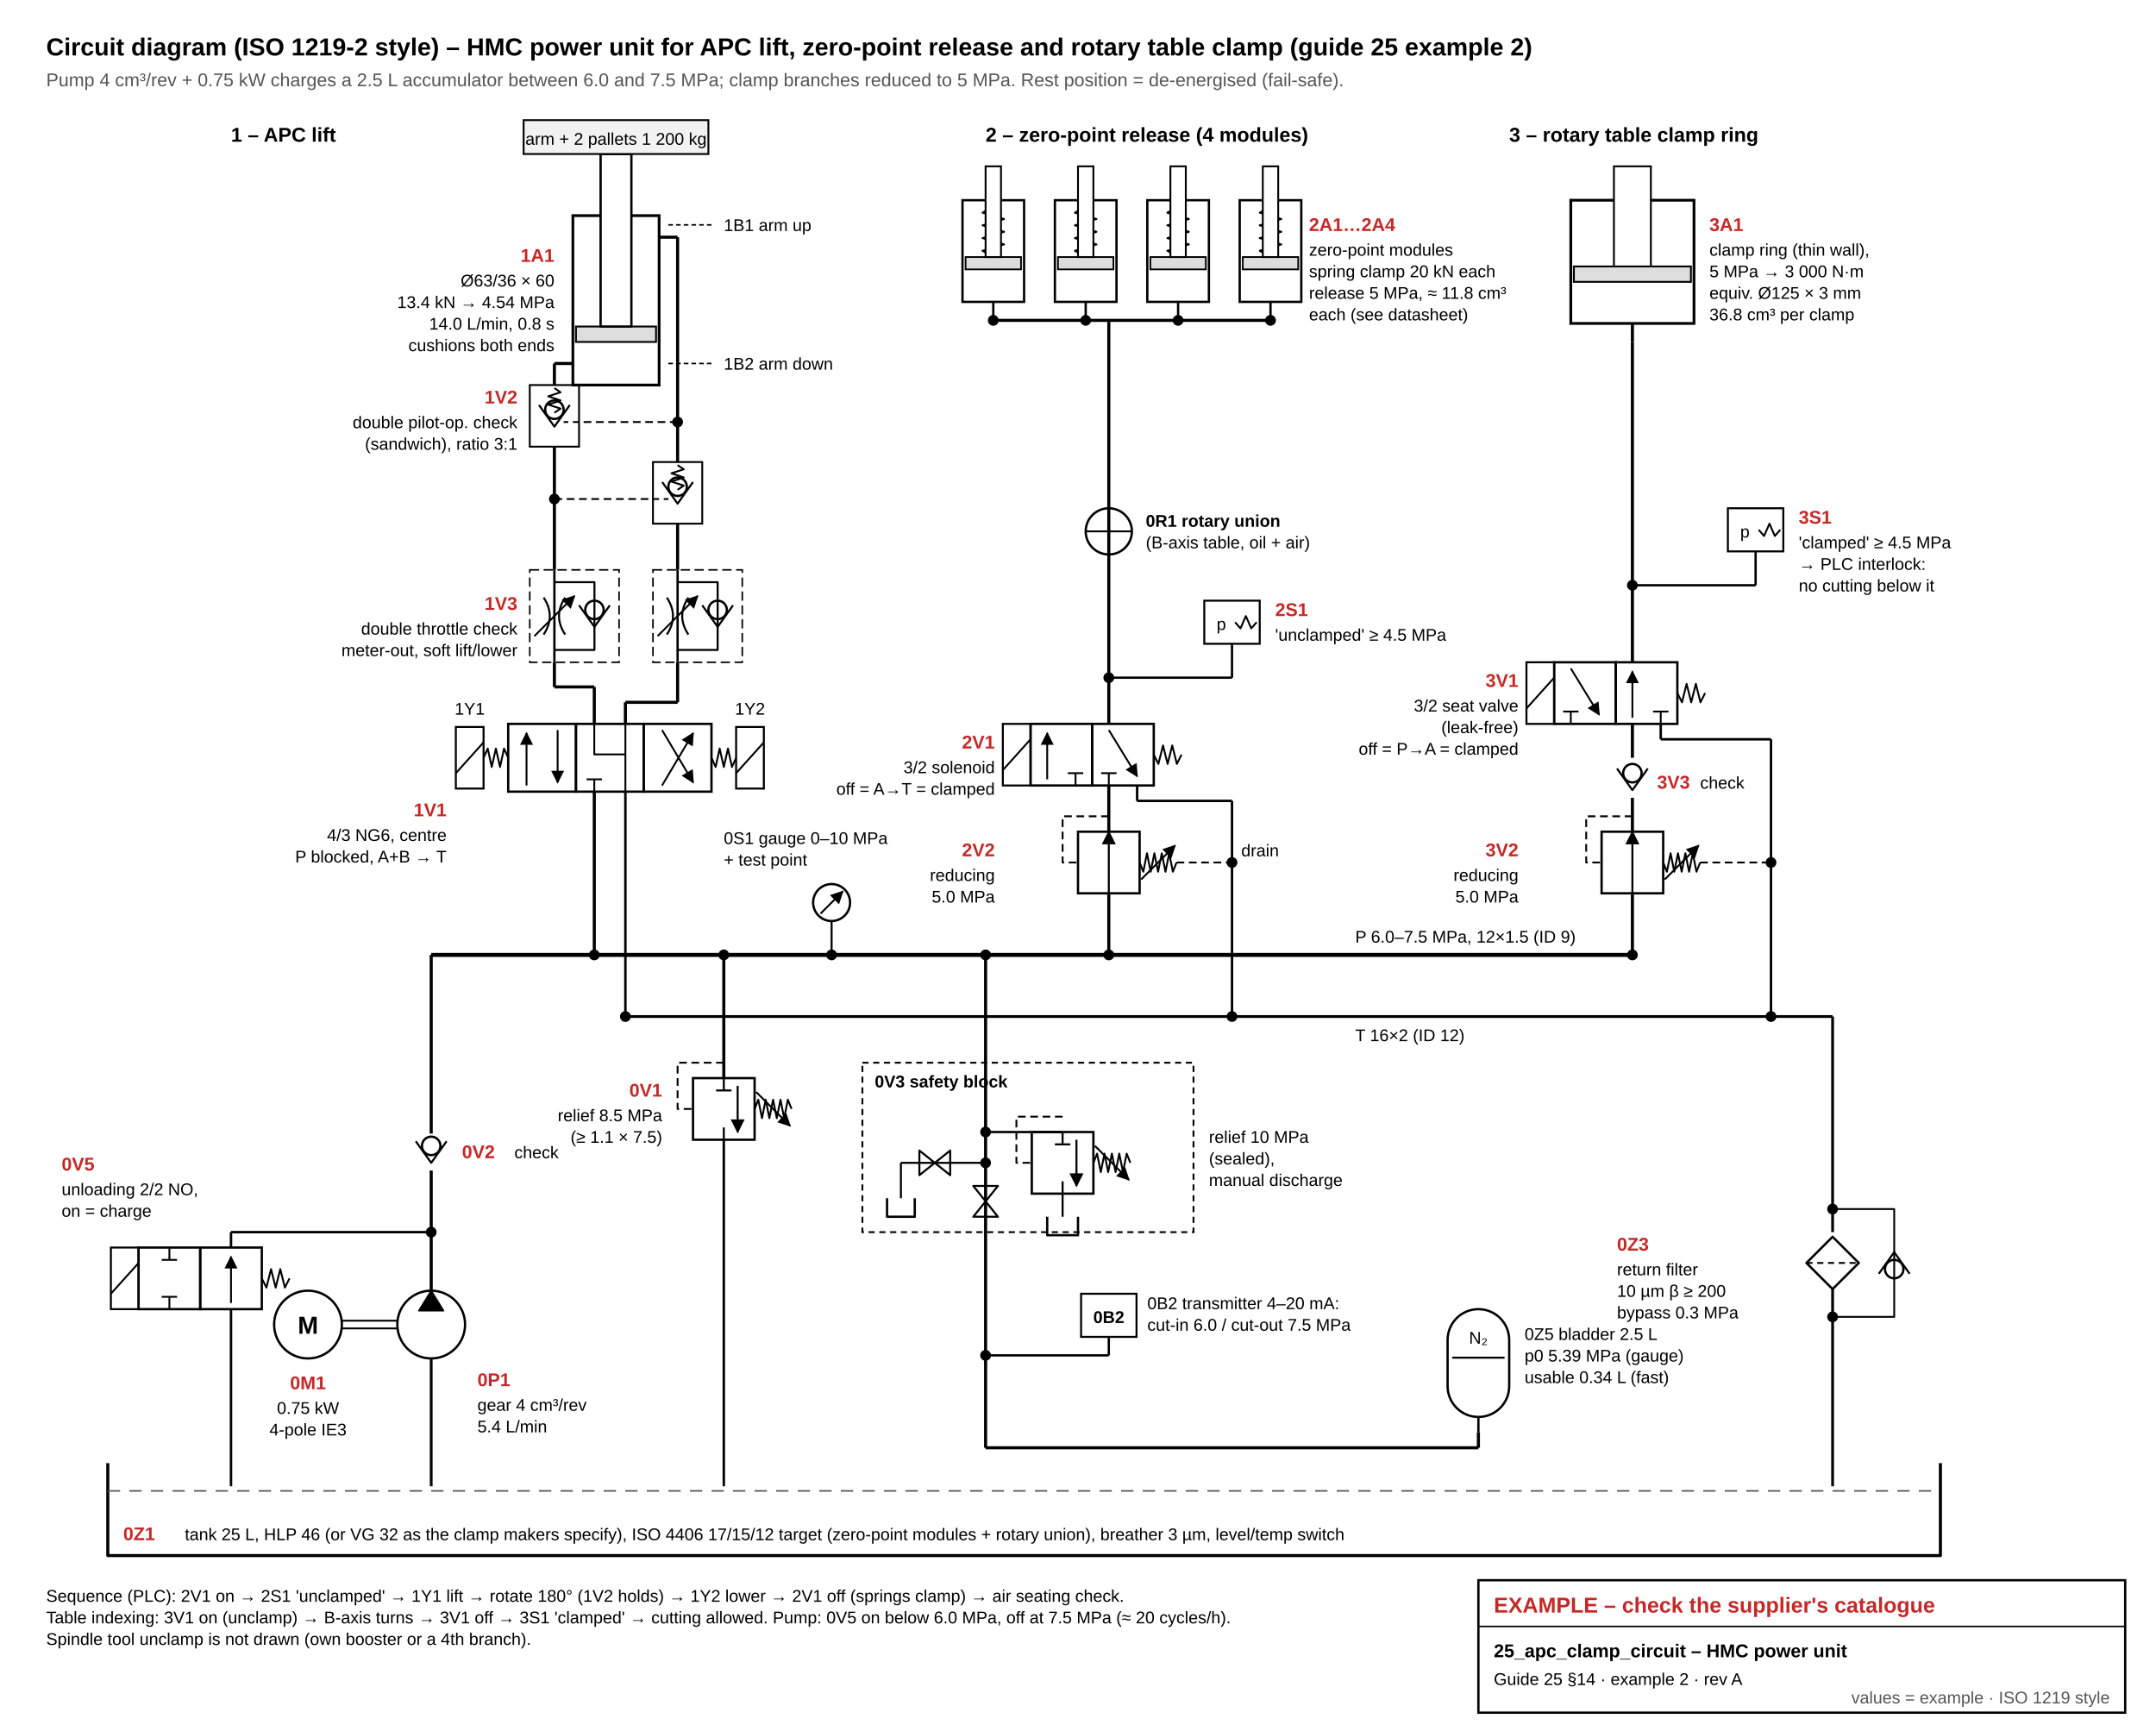
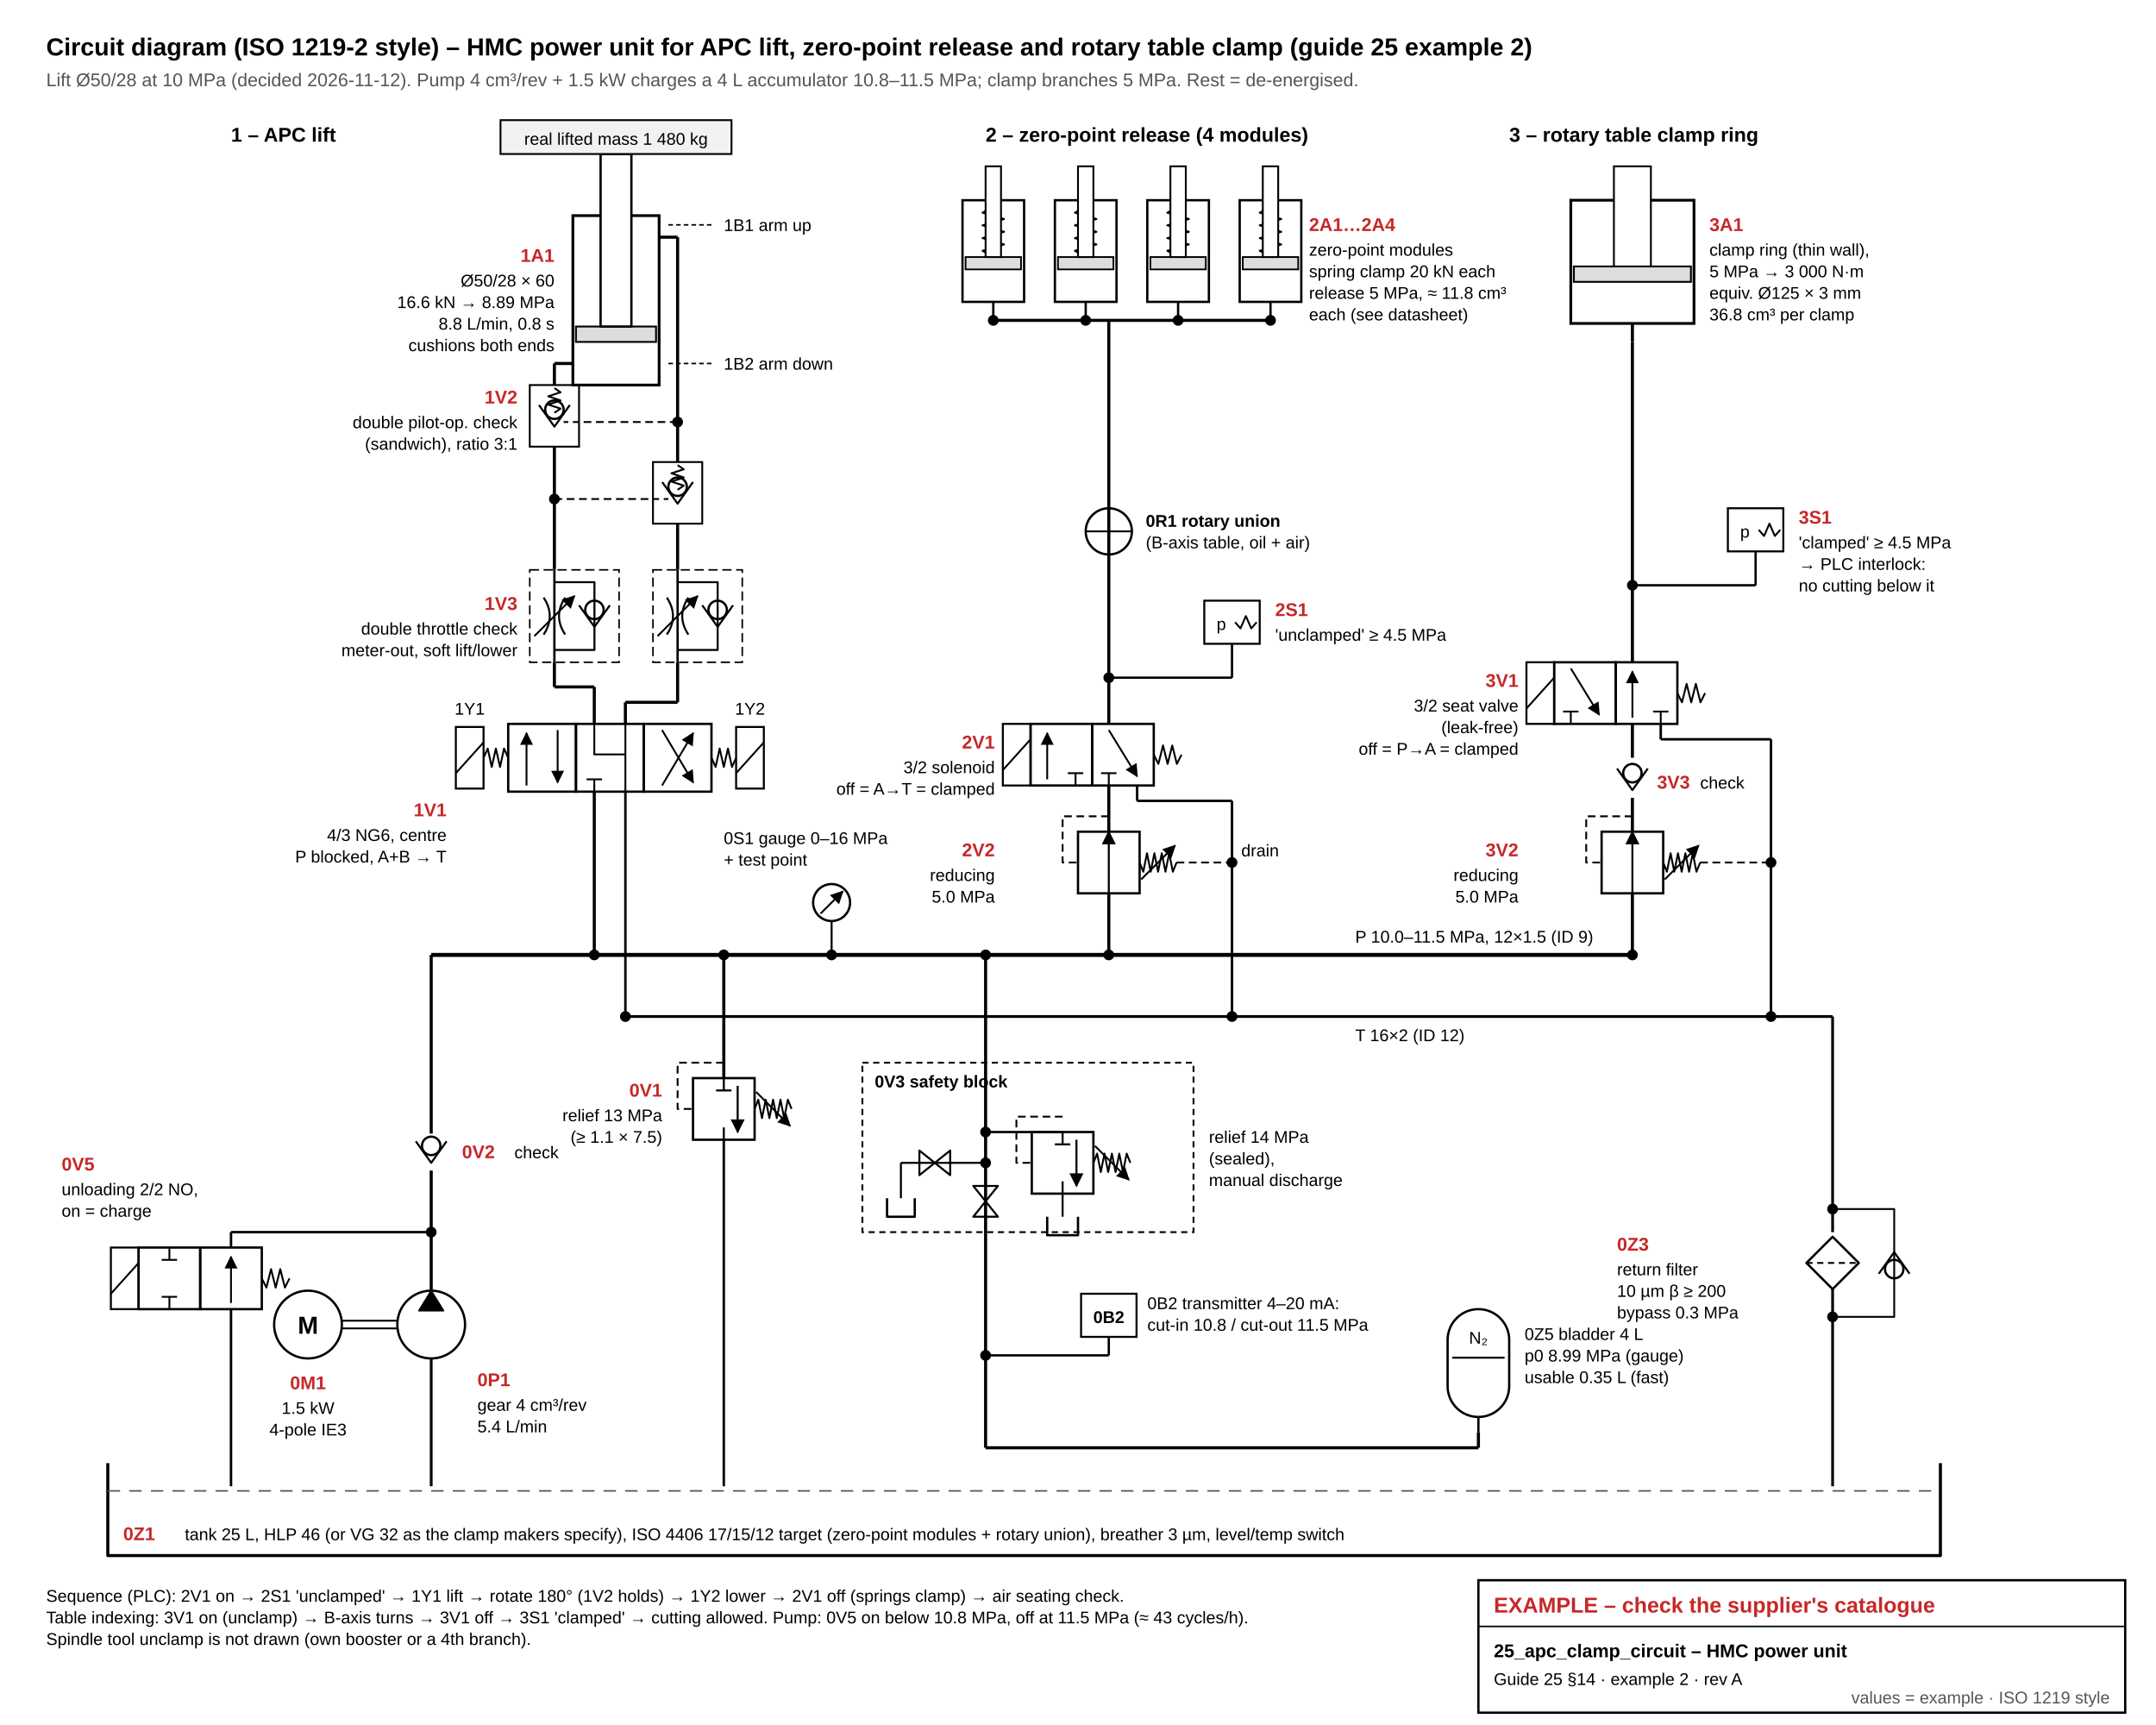
<svg xmlns="http://www.w3.org/2000/svg" viewBox="0 0 1400 1120" width="1400" height="1120" font-family="Arial, Helvetica, sans-serif">
  <defs>
    <marker id="ar" viewBox="0 0 10 10" refX="9" refY="5" markerWidth="7" markerHeight="7" orient="auto-start-reverse">
      <path d="M0,0 L10,5 L0,10 z" fill="#000" />
    </marker>
    <marker id="aa" viewBox="0 0 10 10" refX="9" refY="5" markerWidth="7" markerHeight="7" orient="auto-start-reverse">
      <path d="M0,0 L10,5 L0,10 z" fill="#c62828" />
    </marker>
  </defs>
  <rect x="0" y="0" width="1400" height="1120" fill="#ffffff" />
  <text x="30.0" y="36.0" font-size="16" text-anchor="start" fill="#000" font-weight="bold">Circuit diagram (ISO 1219-2 style) – HMC power unit for APC lift, zero-point release and rotary table clamp (guide 25 example 2)</text>
-   <text x="30.0" y="56.0" font-size="12" text-anchor="start" fill="#555">Pump 4 cm³/rev + 0.75 kW charges a 2.5 L accumulator between 6.0 and 7.5 MPa; clamp branches reduced to 5 MPa. Rest position = de-energised (fail-safe).</text>
+   <text x="30.0" y="56.0" font-size="12" text-anchor="start" fill="#555">Lift Ø50/28 at 10 MPa (decided 2026-11-12). Pump 4 cm³/rev + 1.5 kW charges a 4 L accumulator 10.8–11.5 MPa; clamp branches 5 MPa. Rest = de-energised.</text>
  <text x="150.0" y="92.0" font-size="13" text-anchor="start" fill="#000" font-weight="bold">1 – APC lift</text>
  <rect x="372.0" y="140.0" width="56.0" height="110.0" rx="0" stroke="#000" stroke-width="1.8" fill="none" />
  <rect x="374.0" y="212.0" width="52.0" height="10.0" rx="0" stroke="#000" stroke-width="1.2" fill="#ddd" />
  <rect x="390.0" y="100.0" width="20.0" height="112.0" rx="0" stroke="#000" stroke-width="1.5" fill="#fff" />
-   <rect x="340.0" y="78.0" width="120.0" height="22.0" rx="0" stroke="#000" stroke-width="1.2" fill="#f2f2f2" />
-   <text x="400.0" y="94.0" font-size="11" text-anchor="middle" fill="#000">arm + 2 pallets 1 200 kg</text>
+   <rect x="325.0" y="78.0" width="150.0" height="22.0" rx="0" stroke="#000" stroke-width="1.2" fill="#f2f2f2" />
+   <text x="400.0" y="94.0" font-size="11" text-anchor="middle" fill="#000">real lifted mass 1 480 kg</text>
  <text x="360.0" y="170.0" font-size="12" text-anchor="end" fill="#c62828" font-weight="bold">1A1</text>
-   <text x="360.0" y="186.0" font-size="11" text-anchor="end" fill="#000">Ø63/36 × 60</text>
-   <text x="360.0" y="200.0" font-size="11" text-anchor="end" fill="#000">13.4 kN → 4.54 MPa</text>
-   <text x="360.0" y="214.0" font-size="11" text-anchor="end" fill="#000">14.0 L/min, 0.8 s</text>
+   <text x="360.0" y="186.0" font-size="11" text-anchor="end" fill="#000">Ø50/28 × 60</text>
+   <text x="360.0" y="200.0" font-size="11" text-anchor="end" fill="#000">16.6 kN → 8.89 MPa</text>
+   <text x="360.0" y="214.0" font-size="11" text-anchor="end" fill="#000">8.8 L/min, 0.8 s</text>
  <text x="360.0" y="228.0" font-size="11" text-anchor="end" fill="#000">cushions both ends</text>
  <text x="470.0" y="150.0" font-size="11" text-anchor="start" fill="#000">1B1 arm up</text>
  <text x="470.0" y="240.0" font-size="11" text-anchor="start" fill="#000">1B2 arm down</text>
  <line x1="462.0" y1="146.0" x2="432.0" y2="146.0" stroke="#000" stroke-width="1" stroke-dasharray="3,2" />
  <line x1="462.0" y1="236.0" x2="432.0" y2="236.0" stroke="#000" stroke-width="1" stroke-dasharray="3,2" />
  <line x1="372.0" y1="236.0" x2="360.0" y2="236.0" stroke="#000" stroke-width="2" />
  <line x1="360.0" y1="236.0" x2="360.0" y2="250.0" stroke="#000" stroke-width="2" />
  <line x1="428.0" y1="154.0" x2="440.0" y2="154.0" stroke="#000" stroke-width="2" />
  <line x1="440.0" y1="154.0" x2="440.0" y2="300.0" stroke="#000" stroke-width="2" />
  <rect x="344.0" y="250.0" width="32.0" height="40.0" rx="0" stroke="#000" stroke-width="1.2" fill="none" />
  <circle cx="360.0" cy="266.0" r="6.0" stroke="#000" stroke-width="1.5" fill="none" />
  <polyline points="350.0,263.0 360.0,277.0 370.0,263.0" stroke="#000" stroke-width="1.3" fill="none" stroke-linejoin="round" />
  <polyline points="360.0,268.0 364.0,265.3 356.0,262.7 364.0,260.0 356.0,257.3 364.0,254.7 360.0,252.0" stroke="#000" stroke-width="1.2" fill="none" stroke-linejoin="round" />
  <line x1="376.0" y1="274.0" x2="366.0" y2="274.0" stroke="#000" stroke-width="1.2" stroke-dasharray="4,3" />
  <rect x="424.0" y="300.0" width="32.0" height="40.0" rx="0" stroke="#000" stroke-width="1.2" fill="none" />
  <circle cx="440.0" cy="316.0" r="6.0" stroke="#000" stroke-width="1.5" fill="none" />
  <polyline points="430.0,313.0 440.0,327.0 450.0,313.0" stroke="#000" stroke-width="1.3" fill="none" stroke-linejoin="round" />
  <polyline points="440.0,318.0 444.0,315.3 436.0,312.7 444.0,310.0 436.0,307.3 444.0,304.7 440.0,302.0" stroke="#000" stroke-width="1.2" fill="none" stroke-linejoin="round" />
  <line x1="424.0" y1="324.0" x2="434.0" y2="324.0" stroke="#000" stroke-width="1.2" stroke-dasharray="4,3" />
  <circle cx="440.0" cy="274.0" r="3.0" stroke="#000" stroke-width="1" fill="#000" />
  <line x1="440.0" y1="274.0" x2="376.0" y2="274.0" stroke="#000" stroke-width="1.2" stroke-dasharray="5,3" />
  <circle cx="360.0" cy="324.0" r="3.0" stroke="#000" stroke-width="1" fill="#000" />
  <line x1="360.0" y1="324.0" x2="424.0" y2="324.0" stroke="#000" stroke-width="1.2" stroke-dasharray="5,3" />
  <line x1="360.0" y1="290.0" x2="360.0" y2="370.0" stroke="#000" stroke-width="2" />
  <line x1="440.0" y1="340.0" x2="440.0" y2="370.0" stroke="#000" stroke-width="2" />
  <text x="336.0" y="262.0" font-size="12" text-anchor="end" fill="#c62828" font-weight="bold">1V2</text>
  <text x="336.0" y="278.0" font-size="11" text-anchor="end" fill="#000">double pilot-op. check</text>
  <text x="336.0" y="292.0" font-size="11" text-anchor="end" fill="#000">(sandwich), ratio 3:1</text>
  <line x1="360.0" y1="370.0" x2="360.0" y2="430.0" stroke="#000" stroke-width="1.5" />
  <path d="M353,388 Q361,400 353,412" stroke="#000" stroke-width="1.3" fill="none" />
  <path d="M367,388 Q359,400 367,412" stroke="#000" stroke-width="1.3" fill="none" />
  <line x1="347.0" y1="413.0" x2="373.0" y2="387.0" stroke="#000" stroke-width="1.2" marker-end="url(#ar)" />
  <polyline points="360.0,378.0 386.0,378.0 386.0,422.0 360.0,422.0" stroke="#000" stroke-width="1.3" fill="none" stroke-linejoin="round" />
  <circle cx="386.0" cy="396.0" r="6.0" stroke="#000" stroke-width="1.5" fill="none" />
  <polyline points="376.0,393.0 386.0,407.0 396.0,393.0" stroke="#000" stroke-width="1.3" fill="none" stroke-linejoin="round" />
  <rect x="344.0" y="370.0" width="58.0" height="60.0" rx="0" stroke="#000" stroke-width="1" fill="none" stroke-dasharray="6,3" />
  <line x1="440.0" y1="370.0" x2="440.0" y2="430.0" stroke="#000" stroke-width="1.5" />
  <path d="M433,388 Q441,400 433,412" stroke="#000" stroke-width="1.3" fill="none" />
  <path d="M447,388 Q439,400 447,412" stroke="#000" stroke-width="1.3" fill="none" />
  <line x1="427.0" y1="413.0" x2="453.0" y2="387.0" stroke="#000" stroke-width="1.2" marker-end="url(#ar)" />
  <polyline points="440.0,378.0 466.0,378.0 466.0,422.0 440.0,422.0" stroke="#000" stroke-width="1.3" fill="none" stroke-linejoin="round" />
  <circle cx="466.0" cy="396.0" r="6.0" stroke="#000" stroke-width="1.5" fill="none" />
  <polyline points="456.0,393.0 466.0,407.0 476.0,393.0" stroke="#000" stroke-width="1.3" fill="none" stroke-linejoin="round" />
  <rect x="424.0" y="370.0" width="58.0" height="60.0" rx="0" stroke="#000" stroke-width="1" fill="none" stroke-dasharray="6,3" />
  <text x="336.0" y="396.0" font-size="12" text-anchor="end" fill="#c62828" font-weight="bold">1V3</text>
  <text x="336.0" y="412.0" font-size="11" text-anchor="end" fill="#000">double throttle check</text>
  <text x="336.0" y="426.0" font-size="11" text-anchor="end" fill="#000">meter-out, soft lift/lower</text>
  <rect x="330.0" y="470.0" width="44.0" height="44.0" rx="0" stroke="#000" stroke-width="1.5" fill="none" />
  <rect x="374.0" y="470.0" width="44.0" height="44.0" rx="0" stroke="#000" stroke-width="1.5" fill="none" />
  <rect x="418.0" y="470.0" width="44.0" height="44.0" rx="0" stroke="#000" stroke-width="1.5" fill="none" />
  <line x1="341.9" y1="510.0" x2="341.9" y2="476.0" stroke="#000" stroke-width="1.2" marker-end="url(#ar)" />
  <line x1="362.1" y1="474.0" x2="362.1" y2="508.0" stroke="#000" stroke-width="1.2" marker-end="url(#ar)" />
  <line x1="429.9" y1="510.0" x2="450.1" y2="476.0" stroke="#000" stroke-width="1.2" marker-end="url(#ar)" />
  <line x1="429.9" y1="474.0" x2="450.1" y2="508.0" stroke="#000" stroke-width="1.2" marker-end="url(#ar)" />
  <line x1="385.9" y1="514.0" x2="385.9" y2="506.0" stroke="#000" stroke-width="1.2" />
  <line x1="380.9" y1="506.0" x2="390.9" y2="506.0" stroke="#000" stroke-width="1.2" />
  <polyline points="385.9,470.0 385.9,489.8 406.1,489.8" stroke="#000" stroke-width="1.2" fill="none" stroke-linejoin="round" />
  <line x1="406.1" y1="470.0" x2="406.1" y2="514.0" stroke="#000" stroke-width="1.2" />
  <polyline points="330.0,492.0 327.3,486.0 324.7,498.0 322.0,486.0 319.3,498.0 316.7,486.0 314.0,492.0" stroke="#000" stroke-width="1.2" fill="none" stroke-linejoin="round" />
  <rect x="296.0" y="472.0" width="18.0" height="40.0" rx="0" stroke="#000" stroke-width="1.3" fill="none" />
  <line x1="296.0" y1="502.0" x2="314.0" y2="482.0" stroke="#000" stroke-width="1.2" />
  <polyline points="462.0,492.0 464.7,498.0 467.3,486.0 470.0,498.0 472.7,486.0 475.3,498.0 478.0,492.0" stroke="#000" stroke-width="1.2" fill="none" stroke-linejoin="round" />
  <rect x="478.0" y="472.0" width="18.0" height="40.0" rx="0" stroke="#000" stroke-width="1.3" fill="none" />
  <line x1="478.0" y1="502.0" x2="496.0" y2="482.0" stroke="#000" stroke-width="1.2" />
  <text x="305.0" y="464.0" font-size="11" text-anchor="middle" fill="#000">1Y1</text>
  <text x="487.0" y="464.0" font-size="11" text-anchor="middle" fill="#000">1Y2</text>
  <line x1="360.0" y1="430.0" x2="360.0" y2="446.0" stroke="#000" stroke-width="2" />
  <line x1="360.0" y1="446.0" x2="385.9" y2="446.0" stroke="#000" stroke-width="2" />
  <line x1="385.9" y1="446.0" x2="385.9" y2="470.0" stroke="#000" stroke-width="2" />
  <line x1="440.0" y1="430.0" x2="440.0" y2="456.0" stroke="#000" stroke-width="2" />
  <line x1="440.0" y1="456.0" x2="406.1" y2="456.0" stroke="#000" stroke-width="2" />
  <line x1="406.1" y1="456.0" x2="406.1" y2="470.0" stroke="#000" stroke-width="2" />
  <text x="290.0" y="530.0" font-size="12" text-anchor="end" fill="#c62828" font-weight="bold">1V1</text>
  <text x="290.0" y="546.0" font-size="11" text-anchor="end" fill="#000">4/3 NG6, centre</text>
  <text x="290.0" y="560.0" font-size="11" text-anchor="end" fill="#000">P blocked, A+B → T</text>
  <line x1="385.9" y1="514.0" x2="385.9" y2="620.0" stroke="#000" stroke-width="2" />
  <circle cx="385.9" cy="620.0" r="3.0" stroke="#000" stroke-width="1" fill="#000" />
  <line x1="406.1" y1="514.0" x2="406.1" y2="660.0" stroke="#000" stroke-width="1.6" />
  <circle cx="406.1" cy="660.0" r="3.0" stroke="#000" stroke-width="1" fill="#000" />
  <text x="640.0" y="92.0" font-size="13" text-anchor="start" fill="#000" font-weight="bold">2 – zero-point release (4 modules)</text>
  <rect x="625.0" y="130.0" width="40.0" height="66.0" rx="0" stroke="#000" stroke-width="1.5" fill="none" />
  <rect x="627.0" y="166.9" width="36.0" height="8.0" rx="0" stroke="#000" stroke-width="1.1" fill="#ddd" />
  <polyline points="645.0,134.0 638.0,138.1 652.0,142.2 638.0,146.3 652.0,150.5 638.0,154.6 652.0,158.7 638.0,162.8 645.0,166.9" stroke="#000" stroke-width="1.2" fill="none" stroke-linejoin="round" />
  <rect x="640.0" y="108.0" width="10.0" height="58.9" rx="0" stroke="#000" stroke-width="1.2" fill="#fff" />
  <line x1="645.0" y1="196.0" x2="645.0" y2="208.0" stroke="#000" stroke-width="1.5" />
  <rect x="685.0" y="130.0" width="40.0" height="66.0" rx="0" stroke="#000" stroke-width="1.5" fill="none" />
  <rect x="687.0" y="166.9" width="36.0" height="8.0" rx="0" stroke="#000" stroke-width="1.1" fill="#ddd" />
  <polyline points="705.0,134.0 698.0,138.1 712.0,142.2 698.0,146.3 712.0,150.5 698.0,154.6 712.0,158.7 698.0,162.8 705.0,166.9" stroke="#000" stroke-width="1.2" fill="none" stroke-linejoin="round" />
  <rect x="700.0" y="108.0" width="10.0" height="58.9" rx="0" stroke="#000" stroke-width="1.2" fill="#fff" />
  <line x1="705.0" y1="196.0" x2="705.0" y2="208.0" stroke="#000" stroke-width="1.5" />
  <rect x="745.0" y="130.0" width="40.0" height="66.0" rx="0" stroke="#000" stroke-width="1.5" fill="none" />
  <rect x="747.0" y="166.9" width="36.0" height="8.0" rx="0" stroke="#000" stroke-width="1.1" fill="#ddd" />
  <polyline points="765.0,134.0 758.0,138.1 772.0,142.2 758.0,146.3 772.0,150.5 758.0,154.6 772.0,158.7 758.0,162.8 765.0,166.9" stroke="#000" stroke-width="1.2" fill="none" stroke-linejoin="round" />
  <rect x="760.0" y="108.0" width="10.0" height="58.9" rx="0" stroke="#000" stroke-width="1.2" fill="#fff" />
  <line x1="765.0" y1="196.0" x2="765.0" y2="208.0" stroke="#000" stroke-width="1.5" />
  <rect x="805.0" y="130.0" width="40.0" height="66.0" rx="0" stroke="#000" stroke-width="1.5" fill="none" />
  <rect x="807.0" y="166.9" width="36.0" height="8.0" rx="0" stroke="#000" stroke-width="1.1" fill="#ddd" />
  <polyline points="825.0,134.0 818.0,138.1 832.0,142.2 818.0,146.3 832.0,150.5 818.0,154.6 832.0,158.7 818.0,162.8 825.0,166.9" stroke="#000" stroke-width="1.2" fill="none" stroke-linejoin="round" />
  <rect x="820.0" y="108.0" width="10.0" height="58.9" rx="0" stroke="#000" stroke-width="1.2" fill="#fff" />
  <line x1="825.0" y1="196.0" x2="825.0" y2="208.0" stroke="#000" stroke-width="1.5" />
  <line x1="645.0" y1="208.0" x2="825.0" y2="208.0" stroke="#000" stroke-width="2" />
  <circle cx="645.0" cy="208.0" r="3.0" stroke="#000" stroke-width="1" fill="#000" />
  <circle cx="705.0" cy="208.0" r="3.0" stroke="#000" stroke-width="1" fill="#000" />
  <circle cx="765.0" cy="208.0" r="3.0" stroke="#000" stroke-width="1" fill="#000" />
  <circle cx="825.0" cy="208.0" r="3.0" stroke="#000" stroke-width="1" fill="#000" />
  <text x="850.0" y="150.0" font-size="12" text-anchor="start" fill="#c62828" font-weight="bold">2A1…2A4</text>
  <text x="850.0" y="166.0" font-size="11" text-anchor="start" fill="#000">zero-point modules</text>
  <text x="850.0" y="180.0" font-size="11" text-anchor="start" fill="#000">spring clamp 20 kN each</text>
  <text x="850.0" y="194.0" font-size="11" text-anchor="start" fill="#000">release 5 MPa, ≈ 11.8 cm³</text>
  <text x="850.0" y="208.0" font-size="11" text-anchor="start" fill="#000">each (see datasheet)</text>
  <line x1="720.0" y1="208.0" x2="720.0" y2="330.0" stroke="#000" stroke-width="2" />
  <circle cx="720.0" cy="345.0" r="15.0" stroke="#000" stroke-width="1.5" fill="none" />
  <line x1="705.0" y1="345.0" x2="735.0" y2="345.0" stroke="#000" stroke-width="1.2" />
  <line x1="720.0" y1="330.0" x2="720.0" y2="360.0" stroke="#000" stroke-width="2" />
  <text x="744.0" y="342.0" font-size="11" text-anchor="start" fill="#000" font-weight="bold">0R1 rotary union</text>
  <text x="744.0" y="356.0" font-size="11" text-anchor="start" fill="#000">(B-axis table, oil + air)</text>
  <line x1="720.0" y1="360.0" x2="720.0" y2="470.0" stroke="#000" stroke-width="2" />
  <circle cx="720.0" cy="440.0" r="3.0" stroke="#000" stroke-width="1" fill="#000" />
  <line x1="720.0" y1="440.0" x2="800.0" y2="440.0" stroke="#000" stroke-width="1.5" />
  <line x1="800.0" y1="440.0" x2="800.0" y2="418.0" stroke="#000" stroke-width="1.5" />
  <rect x="782.0" y="390.0" width="36.0" height="28.0" rx="0" stroke="#000" stroke-width="1.3" fill="none" />
  <polyline points="802.0,404.0 805.5,408.0 809.0,400.0 812.5,408.0 816.0,404.0" stroke="#000" stroke-width="1.2" fill="none" stroke-linejoin="round" />
  <text x="790.0" y="409.0" font-size="11" text-anchor="start" fill="#000">p</text>
  <text x="828.0" y="400.0" font-size="12" text-anchor="start" fill="#c62828" font-weight="bold">2S1</text>
  <text x="828.0" y="416.0" font-size="11" text-anchor="start" fill="#000">'unclamped' ≥ 4.5 MPa</text>
  <rect x="669.2" y="470.0" width="40.0" height="40.0" rx="0" stroke="#000" stroke-width="1.5" fill="none" />
  <rect x="709.2" y="470.0" width="40.0" height="40.0" rx="0" stroke="#000" stroke-width="1.5" fill="none" />
  <line x1="680.0" y1="506.0" x2="680.0" y2="476.0" stroke="#000" stroke-width="1.2" marker-end="url(#ar)" />
  <line x1="698.4" y1="510.0" x2="698.4" y2="502.0" stroke="#000" stroke-width="1.2" />
  <line x1="693.4" y1="502.0" x2="703.4" y2="502.0" stroke="#000" stroke-width="1.2" />
  <line x1="720.0" y1="474.0" x2="738.4" y2="504.0" stroke="#000" stroke-width="1.2" marker-end="url(#ar)" />
  <line x1="720.0" y1="510.0" x2="720.0" y2="502.0" stroke="#000" stroke-width="1.2" />
  <line x1="715.0" y1="502.0" x2="725.0" y2="502.0" stroke="#000" stroke-width="1.2" />
  <rect x="651.2" y="470.0" width="18.0" height="40.0" rx="0" stroke="#000" stroke-width="1.3" fill="none" />
  <line x1="651.2" y1="500.0" x2="669.2" y2="480.0" stroke="#000" stroke-width="1.2" />
  <polyline points="749.2,490.0 752.2,496.0 755.2,484.0 758.2,496.0 761.2,484.0 764.2,496.0 767.2,490.0" stroke="#000" stroke-width="1.2" fill="none" stroke-linejoin="round" />
  <text x="646.0" y="486.0" font-size="12" text-anchor="end" fill="#c62828" font-weight="bold">2V1</text>
  <text x="646.0" y="502.0" font-size="11" text-anchor="end" fill="#000">3/2 solenoid</text>
  <text x="646.0" y="516.0" font-size="11" text-anchor="end" fill="#000">off = A→T = clamped</text>
  <line x1="720.0" y1="510.0" x2="720.0" y2="540.0" stroke="#000" stroke-width="2" />
  <rect x="700.0" y="540.0" width="40.0" height="40.0" rx="0" stroke="#000" stroke-width="1.5" fill="none" />
  <line x1="720.0" y1="580.0" x2="720.0" y2="540.0" stroke="#000" stroke-width="1.3" marker-end="url(#ar)" />
  <polyline points="740.0,560.0 742.4,566.0 744.8,554.0 747.2,566.0 749.6,554.0 752.0,566.0 754.4,554.0 756.8,566.0 759.2,554.0 761.6,566.0 764.0,560.0" stroke="#000" stroke-width="1.2" fill="none" stroke-linejoin="round" />
  <line x1="741.0" y1="571.0" x2="763.0" y2="549.0" stroke="#000" stroke-width="1.2" marker-end="url(#ar)" />
  <polyline points="720.0,530.0 690.0,530.0 690.0,560.0 700.0,560.0" stroke="#000" stroke-width="1.2" fill="none" stroke-dasharray="5,3" stroke-linejoin="round" />
  <line x1="720.0" y1="580.0" x2="720.0" y2="620.0" stroke="#000" stroke-width="2" />
  <circle cx="720.0" cy="620.0" r="3.0" stroke="#000" stroke-width="1" fill="#000" />
  <text x="646.0" y="556.0" font-size="12" text-anchor="end" fill="#c62828" font-weight="bold">2V2</text>
  <text x="646.0" y="572.0" font-size="11" text-anchor="end" fill="#000">reducing</text>
  <text x="646.0" y="586.0" font-size="11" text-anchor="end" fill="#000">5.0 MPa</text>
  <line x1="738.4" y1="510.0" x2="738.4" y2="520.0" stroke="#000" stroke-width="1.6" />
  <line x1="738.4" y1="520.0" x2="800.0" y2="520.0" stroke="#000" stroke-width="1.6" />
  <line x1="800.0" y1="520.0" x2="800.0" y2="660.0" stroke="#000" stroke-width="1.6" />
  <circle cx="800.0" cy="660.0" r="3.0" stroke="#000" stroke-width="1" fill="#000" />
  <line x1="764.0" y1="560.0" x2="800.0" y2="560.0" stroke="#000" stroke-width="1.2" stroke-dasharray="5,3" />
  <circle cx="800.0" cy="560.0" r="3.0" stroke="#000" stroke-width="1" fill="#000" />
  <text x="806.0" y="556.0" font-size="11" text-anchor="start" fill="#000">drain</text>
  <text x="980.0" y="92.0" font-size="13" text-anchor="start" fill="#000" font-weight="bold">3 – rotary table clamp ring</text>
  <rect x="1020.0" y="130.0" width="80.0" height="80.0" rx="0" stroke="#000" stroke-width="1.8" fill="none" />
  <rect x="1022.0" y="173.0" width="76.0" height="10.0" rx="0" stroke="#000" stroke-width="1.2" fill="#ddd" />
  <polyline points="1060.0,134.0 1050.0,138.9 1070.0,143.8 1050.0,148.6 1070.0,153.5 1050.0,158.4 1070.0,163.2 1050.0,168.1 1060.0,173.0" stroke="#000" stroke-width="1.2" fill="none" stroke-linejoin="round" />
  <rect x="1048.0" y="108.0" width="24.0" height="65.0" rx="0" stroke="#000" stroke-width="1.2" fill="#fff" />
  <line x1="1060.0" y1="210.0" x2="1060.0" y2="222.0" stroke="#000" stroke-width="2" />
  <text x="1110.0" y="150.0" font-size="12" text-anchor="start" fill="#c62828" font-weight="bold">3A1</text>
  <text x="1110.0" y="166.0" font-size="11" text-anchor="start" fill="#000">clamp ring (thin wall),</text>
  <text x="1110.0" y="180.0" font-size="11" text-anchor="start" fill="#000">5 MPa → 3 000 N·m</text>
  <text x="1110.0" y="194.0" font-size="11" text-anchor="start" fill="#000">equiv. Ø125 × 3 mm</text>
  <text x="1110.0" y="208.0" font-size="11" text-anchor="start" fill="#000">36.8 cm³ per clamp</text>
  <line x1="1060.0" y1="222.0" x2="1060.0" y2="430.0" stroke="#000" stroke-width="2" />
  <circle cx="1060.0" cy="380.0" r="3.0" stroke="#000" stroke-width="1" fill="#000" />
  <line x1="1060.0" y1="380.0" x2="1140.0" y2="380.0" stroke="#000" stroke-width="1.5" />
  <line x1="1140.0" y1="380.0" x2="1140.0" y2="358.0" stroke="#000" stroke-width="1.5" />
  <rect x="1122.0" y="330.0" width="36.0" height="28.0" rx="0" stroke="#000" stroke-width="1.3" fill="none" />
  <polyline points="1142.0,344.0 1145.5,348.0 1149.0,340.0 1152.5,348.0 1156.0,344.0" stroke="#000" stroke-width="1.2" fill="none" stroke-linejoin="round" />
  <text x="1130.0" y="349.0" font-size="11" text-anchor="start" fill="#000">p</text>
  <text x="1168.0" y="340.0" font-size="12" text-anchor="start" fill="#c62828" font-weight="bold">3S1</text>
  <text x="1168.0" y="356.0" font-size="11" text-anchor="start" fill="#000">'clamped' ≥ 4.5 MPa</text>
  <text x="1168.0" y="370.0" font-size="11" text-anchor="start" fill="#000">→ PLC interlock:</text>
  <text x="1168.0" y="384.0" font-size="11" text-anchor="start" fill="#000">no cutting below it</text>
  <rect x="1009.2" y="430.0" width="40.0" height="40.0" rx="0" stroke="#000" stroke-width="1.5" fill="none" />
  <rect x="1049.2" y="430.0" width="40.0" height="40.0" rx="0" stroke="#000" stroke-width="1.5" fill="none" />
  <line x1="1020.0" y1="434.0" x2="1038.4" y2="464.0" stroke="#000" stroke-width="1.2" marker-end="url(#ar)" />
  <line x1="1020.0" y1="470.0" x2="1020.0" y2="462.0" stroke="#000" stroke-width="1.2" />
  <line x1="1015.0" y1="462.0" x2="1025.0" y2="462.0" stroke="#000" stroke-width="1.2" />
  <line x1="1060.0" y1="466.0" x2="1060.0" y2="436.0" stroke="#000" stroke-width="1.2" marker-end="url(#ar)" />
  <line x1="1078.4" y1="470.0" x2="1078.4" y2="462.0" stroke="#000" stroke-width="1.2" />
  <line x1="1073.4" y1="462.0" x2="1083.4" y2="462.0" stroke="#000" stroke-width="1.2" />
  <rect x="991.2" y="430.0" width="18.0" height="40.0" rx="0" stroke="#000" stroke-width="1.3" fill="none" />
  <line x1="991.2" y1="460.0" x2="1009.2" y2="440.0" stroke="#000" stroke-width="1.2" />
  <polyline points="1089.2,450.0 1092.2,456.0 1095.2,444.0 1098.2,456.0 1101.2,444.0 1104.2,456.0 1107.2,450.0" stroke="#000" stroke-width="1.2" fill="none" stroke-linejoin="round" />
  <text x="986.0" y="446.0" font-size="12" text-anchor="end" fill="#c62828" font-weight="bold">3V1</text>
  <text x="986.0" y="462.0" font-size="11" text-anchor="end" fill="#000">3/2 seat valve</text>
  <text x="986.0" y="476.0" font-size="11" text-anchor="end" fill="#000">(leak-free)</text>
  <text x="986.0" y="490.0" font-size="11" text-anchor="end" fill="#000">off = P→A = clamped</text>
  <line x1="1060.0" y1="470.0" x2="1060.0" y2="492.0" stroke="#000" stroke-width="2" />
  <circle cx="1060.0" cy="502.0" r="6.0" stroke="#000" stroke-width="1.5" fill="none" />
  <polyline points="1050.0,499.0 1060.0,513.0 1070.0,499.0" stroke="#000" stroke-width="1.3" fill="none" stroke-linejoin="round" />
  <line x1="1060.0" y1="518.0" x2="1060.0" y2="540.0" stroke="#000" stroke-width="2" />
  <text x="1076.0" y="512.0" font-size="12" text-anchor="start" fill="#c62828" font-weight="bold">3V3</text>
  <text x="1104.0" y="512.0" font-size="11" text-anchor="start" fill="#000">check</text>
  <rect x="1040.0" y="540.0" width="40.0" height="40.0" rx="0" stroke="#000" stroke-width="1.5" fill="none" />
  <line x1="1060.0" y1="580.0" x2="1060.0" y2="540.0" stroke="#000" stroke-width="1.3" marker-end="url(#ar)" />
  <polyline points="1080.0,560.0 1082.4,566.0 1084.8,554.0 1087.2,566.0 1089.6,554.0 1092.0,566.0 1094.4,554.0 1096.8,566.0 1099.2,554.0 1101.6,566.0 1104.0,560.0" stroke="#000" stroke-width="1.2" fill="none" stroke-linejoin="round" />
  <line x1="1081.0" y1="571.0" x2="1103.0" y2="549.0" stroke="#000" stroke-width="1.2" marker-end="url(#ar)" />
  <polyline points="1060.0,530.0 1030.0,530.0 1030.0,560.0 1040.0,560.0" stroke="#000" stroke-width="1.2" fill="none" stroke-dasharray="5,3" stroke-linejoin="round" />
  <line x1="1060.0" y1="580.0" x2="1060.0" y2="620.0" stroke="#000" stroke-width="2" />
  <circle cx="1060.0" cy="620.0" r="3.0" stroke="#000" stroke-width="1" fill="#000" />
  <text x="986.0" y="556.0" font-size="12" text-anchor="end" fill="#c62828" font-weight="bold">3V2</text>
  <text x="986.0" y="572.0" font-size="11" text-anchor="end" fill="#000">reducing</text>
  <text x="986.0" y="586.0" font-size="11" text-anchor="end" fill="#000">5.0 MPa</text>
  <line x1="1078.4" y1="470.0" x2="1078.4" y2="480.0" stroke="#000" stroke-width="1.6" />
  <line x1="1078.4" y1="480.0" x2="1150.0" y2="480.0" stroke="#000" stroke-width="1.6" />
  <line x1="1150.0" y1="480.0" x2="1150.0" y2="660.0" stroke="#000" stroke-width="1.6" />
  <line x1="1104.0" y1="560.0" x2="1150.0" y2="560.0" stroke="#000" stroke-width="1.2" stroke-dasharray="5,3" />
  <circle cx="1150.0" cy="560.0" r="3.0" stroke="#000" stroke-width="1" fill="#000" />
  <line x1="280.0" y1="620.0" x2="1060.0" y2="620.0" stroke="#000" stroke-width="2.6" />
-   <text x="880.0" y="612.0" font-size="11" text-anchor="start" fill="#000">P 6.0–7.5 MPa, 12×1.5 (ID 9)</text>
+   <text x="880.0" y="612.0" font-size="11" text-anchor="start" fill="#000">P 10.0–11.5 MPa, 12×1.5 (ID 9)</text>
  <line x1="406.1" y1="660.0" x2="1190.0" y2="660.0" stroke="#000" stroke-width="1.8" />
  <line x1="1150.0" y1="660.0" x2="1150.0" y2="660.0" stroke="#000" stroke-width="1.5" />
  <circle cx="1150.0" cy="660.0" r="3.0" stroke="#000" stroke-width="1" fill="#000" />
  <text x="880.0" y="676.0" font-size="11" text-anchor="start" fill="#000">T 16×2 (ID 12)</text>
  <line x1="1190.0" y1="660.0" x2="1190.0" y2="800.0" stroke="#000" stroke-width="1.8" />
  <polygon points="1190.0,803.0 1207.0,820.0 1190.0,837.0 1173.0,820.0" stroke="#000" stroke-width="1.5" fill="none" stroke-linejoin="round" />
  <line x1="1173.0" y1="820.0" x2="1207.0" y2="820.0" stroke="#000" stroke-width="1.2" stroke-dasharray="4,3" />
  <line x1="1190.0" y1="837.0" x2="1190.0" y2="965.0" stroke="#000" stroke-width="1.8" />
  <polyline points="1190.0,785.0 1230.0,785.0 1230.0,855.0 1190.0,855.0" stroke="#000" stroke-width="1.2" fill="none" stroke-linejoin="round" />
  <circle cx="1230.0" cy="824.0" r="6.0" stroke="#000" stroke-width="1.5" fill="none" />
  <polyline points="1220.0,827.0 1230.0,813.0 1240.0,827.0" stroke="#000" stroke-width="1.3" fill="none" stroke-linejoin="round" />
  <circle cx="1190.0" cy="785.0" r="3.0" stroke="#000" stroke-width="1" fill="#000" />
  <circle cx="1190.0" cy="855.0" r="3.0" stroke="#000" stroke-width="1" fill="#000" />
  <text x="1050.0" y="812.0" font-size="12" text-anchor="start" fill="#c62828" font-weight="bold">0Z3</text>
  <text x="1050.0" y="828.0" font-size="11" text-anchor="start" fill="#000">return filter</text>
  <text x="1050.0" y="842.0" font-size="11" text-anchor="start" fill="#000">10 µm β ≥ 200</text>
  <text x="1050.0" y="856.0" font-size="11" text-anchor="start" fill="#000">bypass 0.3 MPa</text>
  <circle cx="200.0" cy="860.0" r="22.0" stroke="#000" stroke-width="1.5" fill="none" />
  <text x="200.0" y="866.0" font-size="16" text-anchor="middle" fill="#000" font-weight="bold">M</text>
  <line x1="222.0" y1="857.5" x2="258.0" y2="857.5" stroke="#000" stroke-width="1.2" />
  <line x1="222.0" y1="862.5" x2="258.0" y2="862.5" stroke="#000" stroke-width="1.2" />
  <circle cx="280.0" cy="860.0" r="22.0" stroke="#000" stroke-width="1.5" fill="none" />
  <polygon points="280.0,838.0 272.0,851.0 288.0,851.0" stroke="#000" stroke-width="1" fill="#000" stroke-linejoin="round" />
  <text x="200.0" y="902.0" font-size="12" text-anchor="middle" fill="#c62828" font-weight="bold">0M1</text>
-   <text x="200.0" y="918.0" font-size="11" text-anchor="middle" fill="#000">0.75 kW</text>
+   <text x="200.0" y="918.0" font-size="11" text-anchor="middle" fill="#000">1.5 kW</text>
  <text x="200.0" y="932.0" font-size="11" text-anchor="middle" fill="#000">4-pole IE3</text>
  <text x="310.0" y="900.0" font-size="12" text-anchor="start" fill="#c62828" font-weight="bold">0P1</text>
  <text x="310.0" y="916.0" font-size="11" text-anchor="start" fill="#000">gear 4 cm³/rev</text>
  <text x="310.0" y="930.0" font-size="11" text-anchor="start" fill="#000">5.4 L/min</text>
  <line x1="280.0" y1="882.0" x2="280.0" y2="965.0" stroke="#000" stroke-width="1.8" />
  <line x1="280.0" y1="838.0" x2="280.0" y2="760.0" stroke="#000" stroke-width="2" />
  <circle cx="280.0" cy="800.0" r="3.0" stroke="#000" stroke-width="1" fill="#000" />
  <circle cx="280.0" cy="744.0" r="6.0" stroke="#000" stroke-width="1.5" fill="none" />
  <polyline points="270.0,741.0 280.0,755.0 290.0,741.0" stroke="#000" stroke-width="1.3" fill="none" stroke-linejoin="round" />
  <line x1="280.0" y1="736.0" x2="280.0" y2="620.0" stroke="#000" stroke-width="2" />
  <text x="300.0" y="752.0" font-size="12" text-anchor="start" fill="#c62828" font-weight="bold">0V2</text>
  <text x="334.0" y="752.0" font-size="11" text-anchor="start" fill="#000">check</text>
  <line x1="280.0" y1="800.0" x2="150.0" y2="800.0" stroke="#000" stroke-width="1.6" />
  <line x1="150.0" y1="800.0" x2="150.0" y2="810.0" stroke="#000" stroke-width="1.6" />
  <rect x="90.0" y="810.0" width="40.0" height="40.0" rx="0" stroke="#000" stroke-width="1.5" fill="none" />
  <rect x="130.0" y="810.0" width="40.0" height="40.0" rx="0" stroke="#000" stroke-width="1.5" fill="none" />
  <line x1="110.0" y1="850.0" x2="110.0" y2="842.0" stroke="#000" stroke-width="1.2" />
  <line x1="105.0" y1="842.0" x2="115.0" y2="842.0" stroke="#000" stroke-width="1.2" />
  <line x1="110.0" y1="810.0" x2="110.0" y2="818.0" stroke="#000" stroke-width="1.2" />
  <line x1="105.0" y1="818.0" x2="115.0" y2="818.0" stroke="#000" stroke-width="1.2" />
  <line x1="150.0" y1="846.0" x2="150.0" y2="816.0" stroke="#000" stroke-width="1.2" marker-end="url(#ar)" />
  <rect x="72.0" y="810.0" width="18.0" height="40.0" rx="0" stroke="#000" stroke-width="1.3" fill="none" />
  <line x1="72.0" y1="840.0" x2="90.0" y2="820.0" stroke="#000" stroke-width="1.2" />
  <polyline points="170.0,830.0 173.0,836.0 176.0,824.0 179.0,836.0 182.0,824.0 185.0,836.0 188.0,830.0" stroke="#000" stroke-width="1.2" fill="none" stroke-linejoin="round" />
  <line x1="150.0" y1="850.0" x2="150.0" y2="965.0" stroke="#000" stroke-width="1.6" />
  <text x="40.0" y="760.0" font-size="12" text-anchor="start" fill="#c62828" font-weight="bold">0V5</text>
  <text x="40.0" y="776.0" font-size="11" text-anchor="start" fill="#000">unloading 2/2 NO,</text>
  <text x="40.0" y="790.0" font-size="11" text-anchor="start" fill="#000">on = charge</text>
  <circle cx="470.0" cy="620.0" r="3.0" stroke="#000" stroke-width="1" fill="#000" />
  <g transform="translate(0,1440) scale(1,-1)">
    <rect x="450.0" y="700.0" width="40.0" height="40.0" rx="0" stroke="#000" stroke-width="1.5" fill="none" />
    <line x1="479.0" y1="735.0" x2="479.0" y2="705.0" stroke="#000" stroke-width="1.3" marker-end="url(#ar)" />
    <line x1="470.0" y1="740.0" x2="470.0" y2="732.0" stroke="#000" stroke-width="1.3" />
    <line x1="465.0" y1="732.0" x2="475.0" y2="732.0" stroke="#000" stroke-width="1.3" />
    <line x1="470.0" y1="700.0" x2="470.0" y2="708.0" stroke="#000" stroke-width="1.3" />
    <polyline points="490.0,720.0 492.4,726.0 494.8,714.0 497.2,726.0 499.6,714.0 502.0,726.0 504.4,714.0 506.8,726.0 509.2,714.0 511.6,726.0 514.0,720.0" stroke="#000" stroke-width="1.2" fill="none" stroke-linejoin="round" />
    <line x1="491.0" y1="731.0" x2="513.0" y2="709.0" stroke="#000" stroke-width="1.2" marker-end="url(#ar)" />
    <polyline points="470.0,750.0 440.0,750.0 440.0,720.0 450.0,720.0" stroke="#000" stroke-width="1.2" fill="none" stroke-dasharray="5,3" stroke-linejoin="round" />
  </g>
  <line x1="470.0" y1="620.0" x2="470.0" y2="700.0" stroke="#000" stroke-width="2" />
  <line x1="470.0" y1="740.0" x2="470.0" y2="965.0" stroke="#000" stroke-width="1.6" />
  <text x="430.0" y="712.0" font-size="12" text-anchor="end" fill="#c62828" font-weight="bold">0V1</text>
-   <text x="430.0" y="728.0" font-size="11" text-anchor="end" fill="#000">relief 8.5 MPa</text>
+   <text x="430.0" y="728.0" font-size="11" text-anchor="end" fill="#000">relief 13 MPa</text>
  <text x="430.0" y="742.0" font-size="11" text-anchor="end" fill="#000">(≥ 1.1 × 7.5)</text>
  <circle cx="540.0" cy="620.0" r="3.0" stroke="#000" stroke-width="1" fill="#000" />
  <line x1="540.0" y1="620.0" x2="540.0" y2="598.0" stroke="#000" stroke-width="1.3" />
  <circle cx="540.0" cy="586.0" r="12.0" stroke="#000" stroke-width="1.5" fill="none" />
  <line x1="532.8" y1="593.2" x2="547.2" y2="578.8" stroke="#000" stroke-width="1.2" marker-end="url(#ar)" />
-   <text x="470.0" y="548.0" font-size="11" text-anchor="start" fill="#000">0S1 gauge 0–10 MPa</text>
+   <text x="470.0" y="548.0" font-size="11" text-anchor="start" fill="#000">0S1 gauge 0–16 MPa</text>
  <text x="470.0" y="562.0" font-size="11" text-anchor="start" fill="#000">+ test point</text>
  <circle cx="640.0" cy="620.0" r="3.0" stroke="#000" stroke-width="1" fill="#000" />
  <line x1="640.0" y1="620.0" x2="640.0" y2="940.0" stroke="#000" stroke-width="2" />
  <rect x="560.0" y="690.0" width="215.0" height="110.0" rx="0" stroke="#000" stroke-width="1.2" fill="none" stroke-dasharray="4,3" />
  <text x="568.0" y="706.0" font-size="11" text-anchor="start" fill="#000" font-weight="bold">0V3 safety block</text>
  <polygon points="632.0,770.0 648.0,770.0 632.0,790.0 648.0,790.0" stroke="#000" stroke-width="1.3" fill="none" stroke-linejoin="round" />
  <circle cx="640.0" cy="755.0" r="3.0" stroke="#000" stroke-width="1" fill="#000" />
  <line x1="640.0" y1="755.0" x2="585.0" y2="755.0" stroke="#000" stroke-width="1.3" />
  <polygon points="597.0,747.0 597.0,763.0 617.0,747.0 617.0,763.0" stroke="#000" stroke-width="1.3" fill="none" stroke-linejoin="round" />
  <line x1="585.0" y1="755.0" x2="585.0" y2="778.0" stroke="#000" stroke-width="1.3" />
  <polyline points="576.0,778.0 576.0,790.0 594.0,790.0 594.0,778.0" stroke="#000" stroke-width="1.5" fill="none" stroke-linejoin="round" />
  <circle cx="640.0" cy="735.0" r="3.0" stroke="#000" stroke-width="1" fill="#000" />
  <line x1="640.0" y1="735.0" x2="690.0" y2="735.0" stroke="#000" stroke-width="1.5" />
  <g transform="translate(0,1510) scale(1,-1)">
    <rect x="670.0" y="735.0" width="40.0" height="40.0" rx="0" stroke="#000" stroke-width="1.5" fill="none" />
    <line x1="699.0" y1="770.0" x2="699.0" y2="740.0" stroke="#000" stroke-width="1.3" marker-end="url(#ar)" />
    <line x1="690.0" y1="775.0" x2="690.0" y2="767.0" stroke="#000" stroke-width="1.3" />
    <line x1="685.0" y1="767.0" x2="695.0" y2="767.0" stroke="#000" stroke-width="1.3" />
    <line x1="690.0" y1="735.0" x2="690.0" y2="743.0" stroke="#000" stroke-width="1.3" />
    <polyline points="710.0,755.0 712.4,761.0 714.8,749.0 717.2,761.0 719.6,749.0 722.0,761.0 724.4,749.0 726.8,761.0 729.2,749.0 731.6,761.0 734.0,755.0" stroke="#000" stroke-width="1.2" fill="none" stroke-linejoin="round" />
    <line x1="711.0" y1="766.0" x2="733.0" y2="744.0" stroke="#000" stroke-width="1.2" marker-end="url(#ar)" />
    <polyline points="690.0,785.0 660.0,785.0 660.0,755.0 670.0,755.0" stroke="#000" stroke-width="1.2" fill="none" stroke-dasharray="5,3" stroke-linejoin="round" />
  </g>
  <line x1="690.0" y1="775.0" x2="690.0" y2="790.0" stroke="#000" stroke-width="1.3" />
  <polyline points="680.0,790.0 680.0,802.0 700.0,802.0 700.0,790.0" stroke="#000" stroke-width="1.5" fill="none" stroke-linejoin="round" />
-   <text x="785.0" y="742.0" font-size="11" text-anchor="start" fill="#000">relief 10 MPa</text>
+   <text x="785.0" y="742.0" font-size="11" text-anchor="start" fill="#000">relief 14 MPa</text>
  <text x="785.0" y="756.0" font-size="11" text-anchor="start" fill="#000">(sealed),</text>
  <text x="785.0" y="770.0" font-size="11" text-anchor="start" fill="#000">manual discharge</text>
  <line x1="640.0" y1="940.0" x2="960.0" y2="940.0" stroke="#000" stroke-width="2" />
  <line x1="960.0" y1="940.0" x2="960.0" y2="930.0" stroke="#000" stroke-width="2" />
  <rect x="940.0" y="850.0" width="40.0" height="70.0" rx="20.0" stroke="#000" stroke-width="1.5" fill="none" />
  <line x1="943.0" y1="881.5" x2="977.0" y2="881.5" stroke="#000" stroke-width="1.3" />
  <text x="960.0" y="872.4" font-size="11" text-anchor="middle" fill="#000">N₂</text>
  <line x1="960.0" y1="920.0" x2="960.0" y2="930.0" stroke="#000" stroke-width="1.5" />
-   <text x="990.0" y="870.0" font-size="11" text-anchor="start" fill="#000">0Z5 bladder 2.5 L</text>
-   <text x="990.0" y="884.0" font-size="11" text-anchor="start" fill="#000">p0 5.39 MPa (gauge)</text>
-   <text x="990.0" y="898.0" font-size="11" text-anchor="start" fill="#000">usable 0.34 L (fast)</text>
+   <text x="990.0" y="870.0" font-size="11" text-anchor="start" fill="#000">0Z5 bladder 4 L</text>
+   <text x="990.0" y="884.0" font-size="11" text-anchor="start" fill="#000">p0 8.99 MPa (gauge)</text>
+   <text x="990.0" y="898.0" font-size="11" text-anchor="start" fill="#000">usable 0.35 L (fast)</text>
  <circle cx="640.0" cy="880.0" r="3.0" stroke="#000" stroke-width="1" fill="#000" />
  <line x1="640.0" y1="880.0" x2="720.0" y2="880.0" stroke="#000" stroke-width="1.5" />
  <line x1="720.0" y1="880.0" x2="720.0" y2="868.0" stroke="#000" stroke-width="1.5" />
  <rect x="702.0" y="840.0" width="36.0" height="28.0" rx="0" stroke="#000" stroke-width="1.3" fill="none" />
  <text x="720.0" y="859.0" font-size="11" text-anchor="middle" fill="#000" font-weight="bold">0B2</text>
  <text x="745.0" y="850.0" font-size="11" text-anchor="start" fill="#000">0B2 transmitter 4–20 mA:</text>
-   <text x="745.0" y="864.0" font-size="11" text-anchor="start" fill="#000">cut-in 6.0 / cut-out 7.5 MPa</text>
+   <text x="745.0" y="864.0" font-size="11" text-anchor="start" fill="#000">cut-in 10.8 / cut-out 11.5 MPa</text>
  <polyline points="70.0,950.0 70.0,1010.0 1260.0,1010.0 1260.0,950.0" stroke="#000" stroke-width="2" fill="none" stroke-linejoin="round" />
  <line x1="70.0" y1="968.0" x2="1260.0" y2="968.0" stroke="#555" stroke-width="1" stroke-dasharray="8,6" />
  <text x="80.0" y="1000.0" font-size="12" text-anchor="start" fill="#c62828" font-weight="bold">0Z1</text>
  <text x="120.0" y="1000.0" font-size="11" text-anchor="start" fill="#000">tank 25 L, HLP 46 (or VG 32 as the clamp makers specify), ISO 4406 17/15/12 target (zero-point modules + rotary union), breather 3 µm, level/temp switch</text>
  <text x="30.0" y="1040.0" font-size="11" text-anchor="start" fill="#000">Sequence (PLC): 2V1 on → 2S1 'unclamped' → 1Y1 lift → rotate 180° (1V2 holds) → 1Y2 lower → 2V1 off (springs clamp) → air seating check.</text>
-   <text x="30.0" y="1054.0" font-size="11" text-anchor="start" fill="#000">Table indexing: 3V1 on (unclamp) → B-axis turns → 3V1 off → 3S1 'clamped' → cutting allowed. Pump: 0V5 on below 6.0 MPa, off at 7.5 MPa (≈ 20 cycles/h).</text>
+   <text x="30.0" y="1054.0" font-size="11" text-anchor="start" fill="#000">Table indexing: 3V1 on (unclamp) → B-axis turns → 3V1 off → 3S1 'clamped' → cutting allowed. Pump: 0V5 on below 10.8 MPa, off at 11.5 MPa (≈ 43 cycles/h).</text>
  <text x="30.0" y="1068.0" font-size="11" text-anchor="start" fill="#000">Spindle tool unclamp is not drawn (own booster or a 4th branch).</text>
  <rect x="960.0" y="1026.0" width="420.0" height="86.0" rx="0" stroke="#000" stroke-width="1.5" fill="none" />
  <line x1="960.0" y1="1056.0" x2="1380.0" y2="1056.0" stroke="#000" stroke-width="1" />
  <text x="970.0" y="1047.0" font-size="14" text-anchor="start" fill="#c62828" font-weight="bold">EXAMPLE – check the supplier's catalogue</text>
  <text x="970.0" y="1076.0" font-size="12" text-anchor="start" fill="#000" font-weight="bold">25_apc_clamp_circuit – HMC power unit</text>
  <text x="970.0" y="1094.0" font-size="11" text-anchor="start" fill="#000">Guide 25 §14 · example 2 · rev A</text>
  <text x="1370.0" y="1106.0" font-size="11" text-anchor="end" fill="#555">values = example · ISO 1219 style</text>
</svg>
